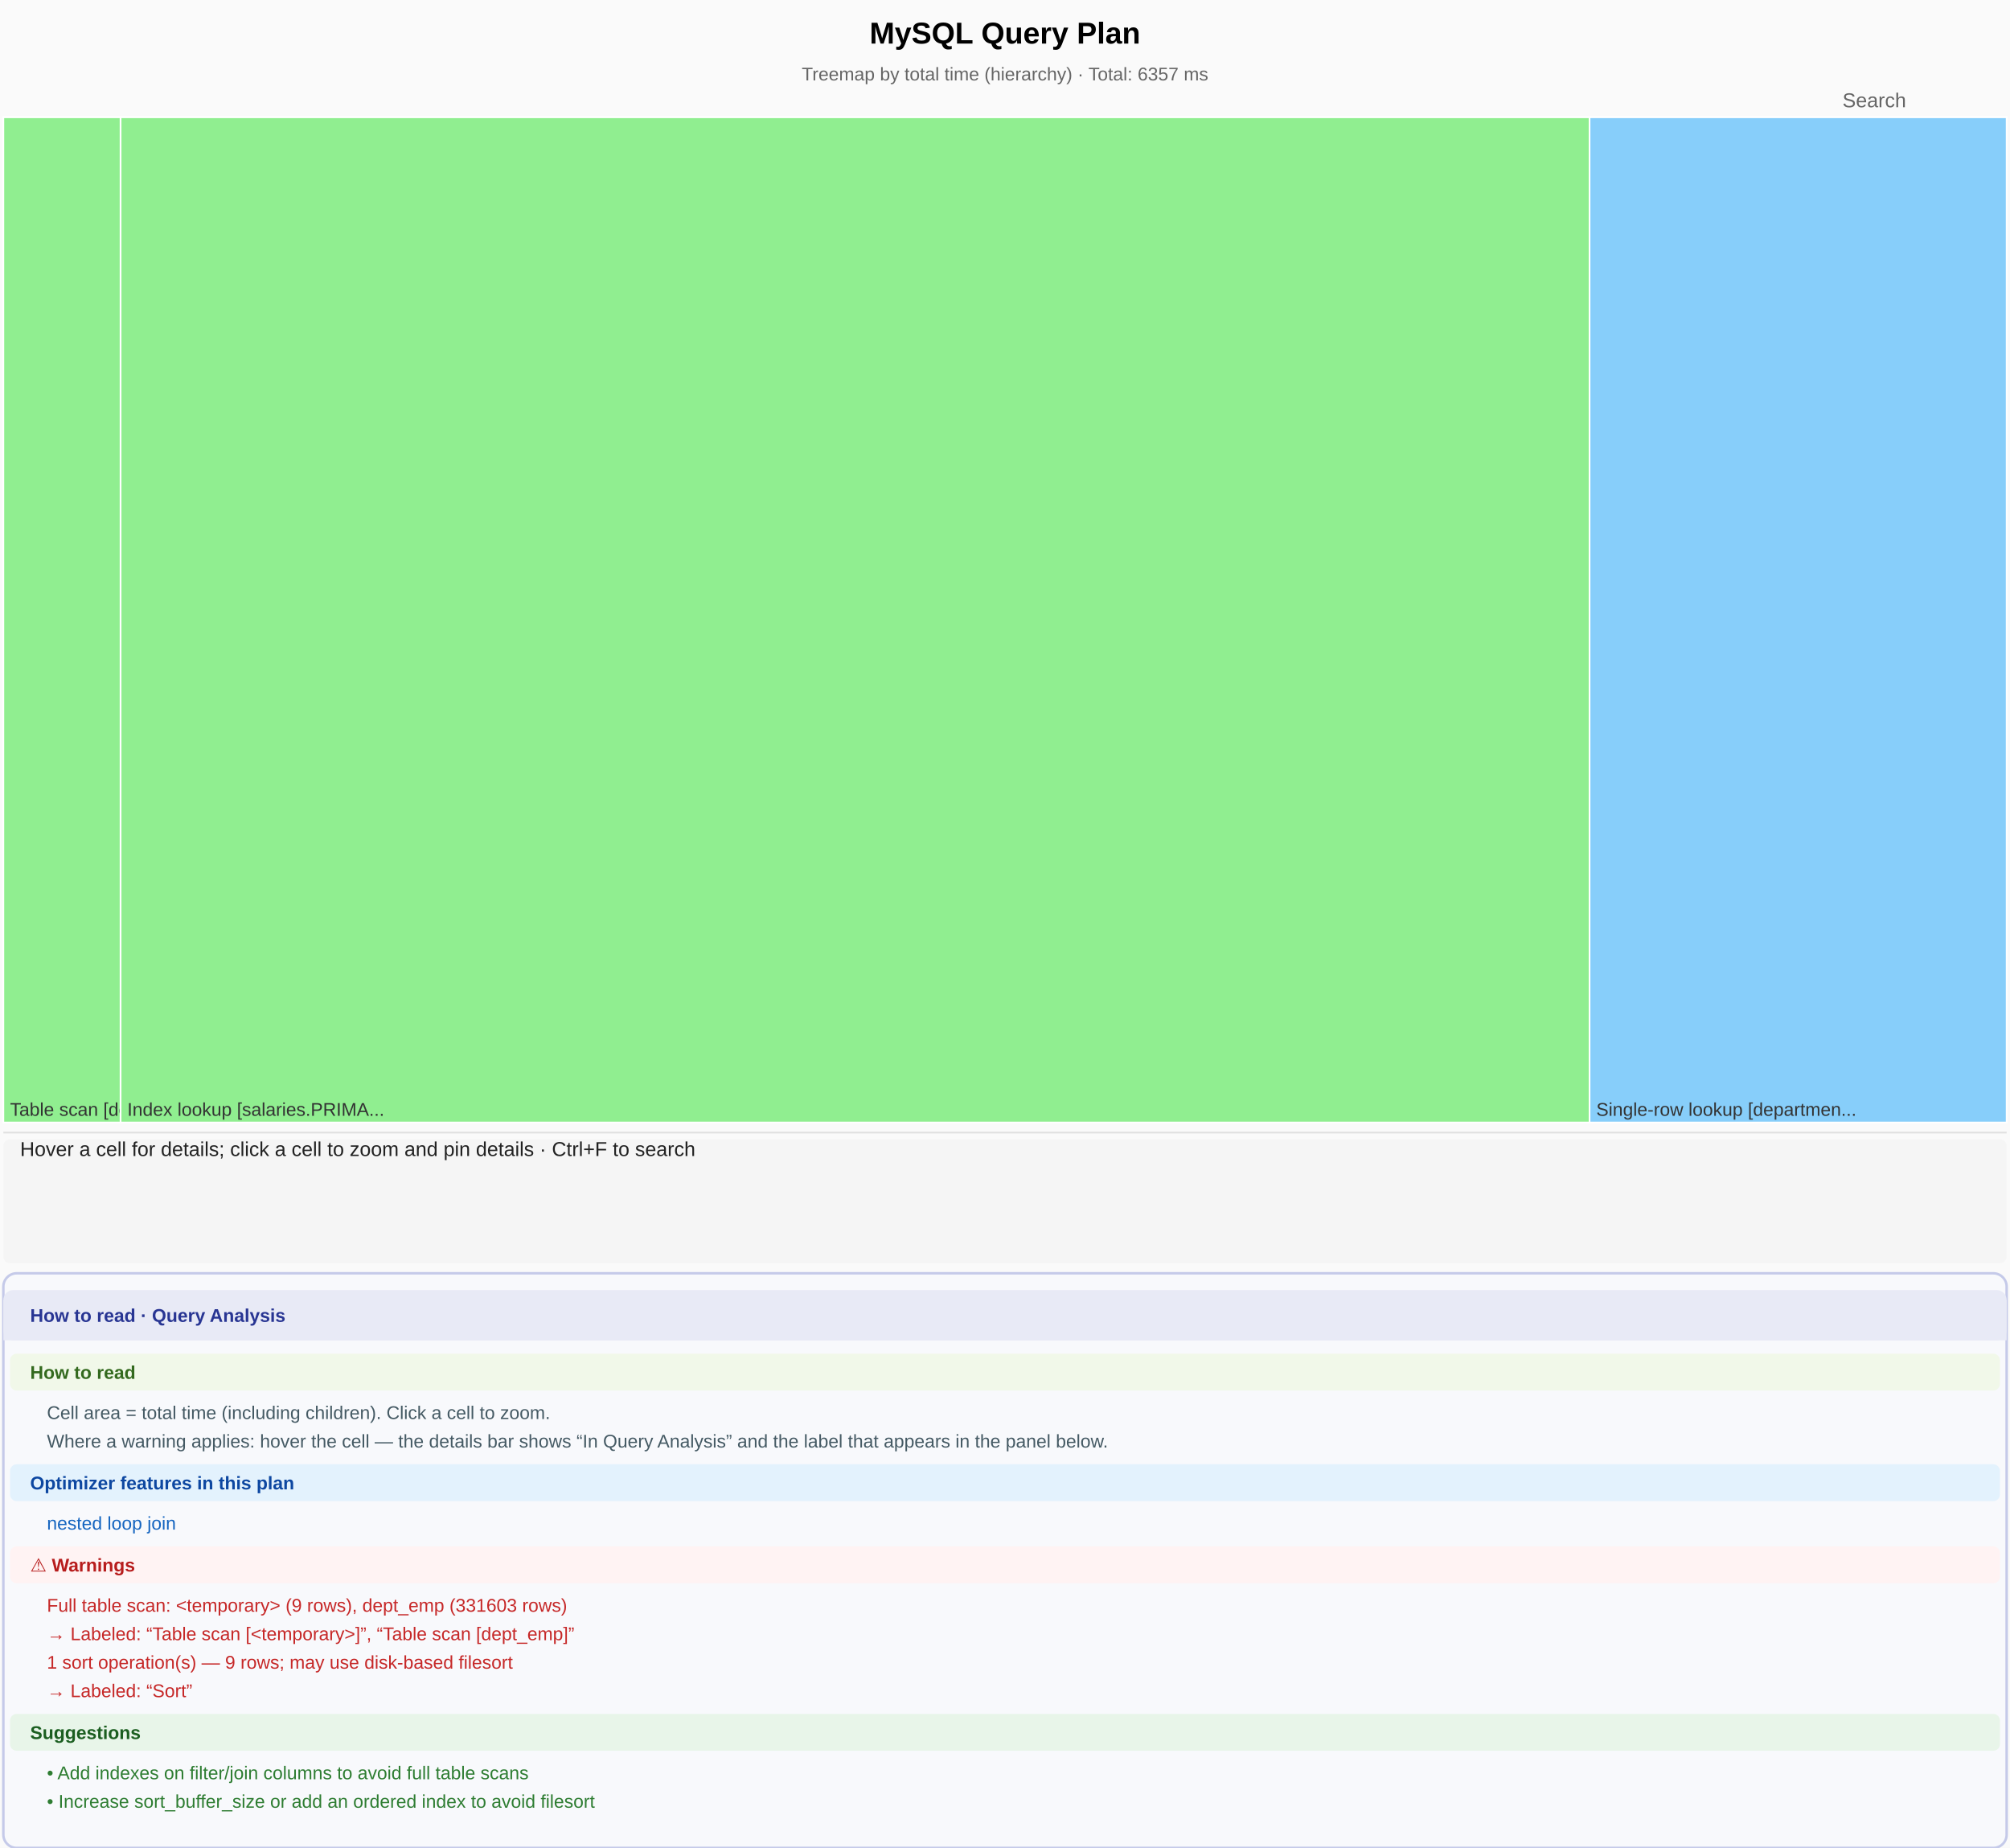
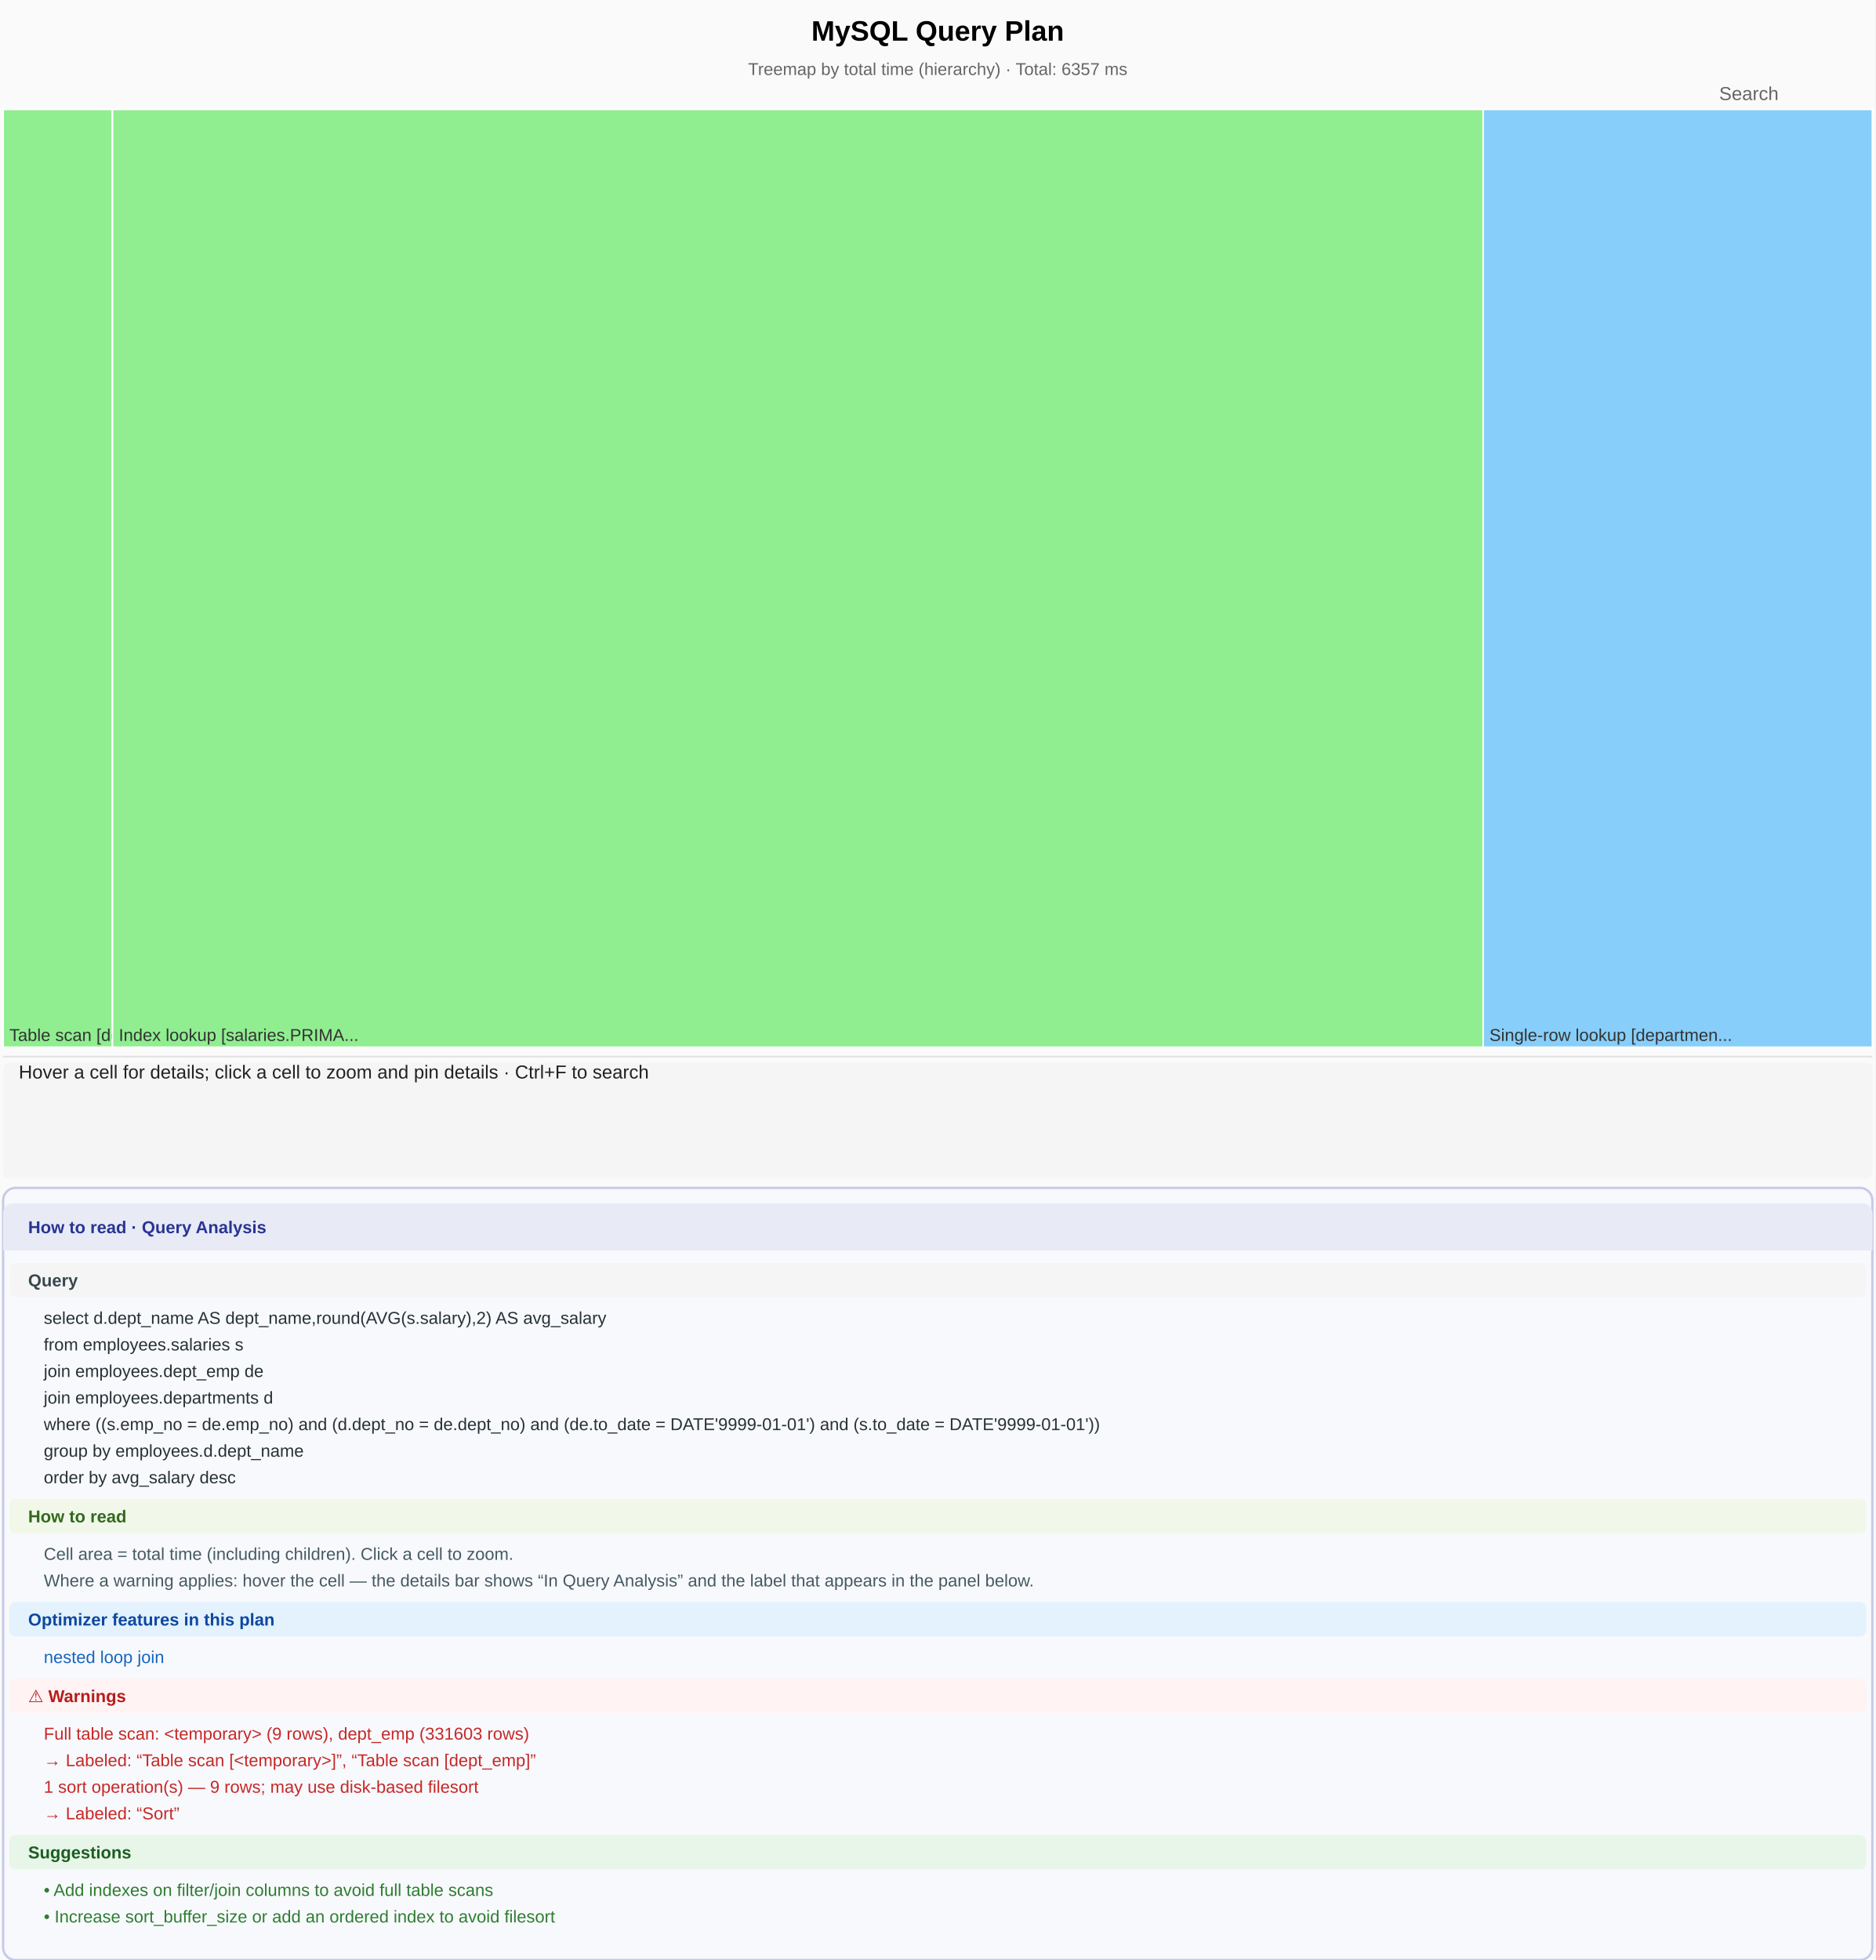
- <svg xmlns="http://www.w3.org/2000/svg" version="1.1" width="1200" height="1103">
+ <svg xmlns="http://www.w3.org/2000/svg" version="1.1" width="1200" height="1254">
  <style>
  text { font-family: Arial, sans-serif; font-size: 11px; }
  .title { font-size: 18px; font-weight: bold; }
  .subtitle { font-size: 11px; fill: #666; }
  .treemap-cell { stroke: #fff; stroke-width: 1; cursor: pointer; }
  .treemap-cell:hover { opacity: 0.9; stroke: #333; stroke-width: 1.5; }
  .treemap-cell.in-query-analysis:hover { stroke: #c62828; stroke-width: 2.5; }
  .treemap-cell.highlight { stroke: rgb(230,0,230); stroke-width: 2; }
  .treemap-cell.zoomed { stroke: #111; stroke-width: 2; }
  #unzoom, #search { font-size: 12px; fill: #666; cursor: pointer; }
  #unzoom:hover, #search:hover { fill: #111; }
  #unzoom.hide { display: none; }
  .details-line { font-size: 12px; fill: #222; user-select: text; -webkit-user-select: text; }
  .details-line.dim { fill: #999; }
</style>
  <rect width="100%" height="100%" fill="#fafafa" />
  <text x="600.0" y="26" text-anchor="middle" class="title">MySQL Query Plan</text>
  <text x="600.0" y="48" text-anchor="middle" class="subtitle">Treemap by total time (hierarchy)  ·  Total: 6357 ms</text>
  <text id="unzoom" class="hide" x="2" y="64" text-anchor="start">Reset Zoom</text>
  <text id="breadcrumb" x="600.0" y="64" text-anchor="middle" class="subtitle" />
  <text id="search" x="1138" y="64" text-anchor="end">Search</text>
  <g id="zoomable">
    <rect id="cell-0" class="treemap-cell in-query-analysis" x="2" y="70" width="1196" height="600" fill="rgb(255,99,71)" data-x="2" data-y="70" data-w="1196" data-h="600" data-label="Sort" data-info="Sort  ·  Self: 0.067 ms | Total: 6357 ms  ·  Rows: 9 | Loops: 1  ·  ⚠ In Query Analysis: 1 sort operation(s) — 9 rows; may use disk-based filesort" data-analysis-msg="1 sort operation(s) — 9 rows; may use disk-based filesort" />
    <text x="6" y="666" fill="#333" font-size="10" pointer-events="none">Sort</text>
    <rect id="cell-1" class="treemap-cell in-query-analysis" x="2" y="70" width="1196" height="600" fill="rgb(255,160,122)" data-x="2" data-y="70" data-w="1196" data-h="600" data-label="Table scan [&lt;temporary&gt;]" data-info="Table scan [&lt;temporary&gt;]  ·  Self: 0.004 ms | Total: 6357 ms  ·  Rows: 9 | Loops: 1  ·  Table: &lt;temporary&gt;  ·  ⚠ In Query Analysis: Full table scan: &lt;temporary&gt; (9 rows), dept_emp (331603 rows)" data-analysis-msg="Full table scan: &lt;temporary&gt; (9 rows), dept_emp (331603 rows)" />
    <text x="6" y="666" fill="#333" font-size="10" pointer-events="none">Table scan [&lt;temporary&gt;]</text>
    <rect id="cell-2" class="treemap-cell" x="2" y="70" width="1196" height="600" fill="rgb(255,218,185)" data-x="2" data-y="70" data-w="1196" data-h="600" data-label="Aggregate" data-info="Aggregate  ·  Self: 732 ms | Total: 6357 ms  ·  Rows: 9 | Loops: 1" />
    <text x="6" y="666" fill="#333" font-size="10" pointer-events="none">Aggregate</text>
    <rect id="cell-3" class="treemap-cell" x="2" y="70" width="1196" height="600" fill="rgb(176,224,230)" data-x="2" data-y="70" data-w="1196" data-h="600" data-label="Nested loop inner join" data-info="Nested loop inner join  ·  Self: 94 ms | Total: 5625 ms  ·  Rows: 240124 | Loops: 1" />
    <text x="6" y="666" fill="#333" font-size="10" pointer-events="none">Nested loop inner join</text>
    <rect id="cell-4" class="treemap-cell" x="2" y="70" width="947" height="600" fill="rgb(135,206,250)" data-x="2" data-y="70" data-w="947" data-h="600" data-label="Nested loop inner join" data-info="Nested loop inner join  ·  Self: 89 ms | Total: 4378 ms  ·  Rows: 240124 | Loops: 1" />
    <text x="6" y="666" fill="#333" font-size="10" pointer-events="none">Nested loop inner join</text>
    <rect id="cell-5" class="treemap-cell" x="2" y="70" width="70" height="600" fill="rgb(173,216,230)" data-x="2" data-y="70" data-w="70" data-h="600" data-label="Filter: ((de.to_date = DATE'9999-01-01'))" data-info="Filter: ((de.to_date = DATE'9999-01-01'))  ·  Self: 108 ms | Total: 319 ms  ·  Rows: 240124 | Loops: 1" />
    <text x="6" y="666" fill="#333" font-size="10" pointer-events="none">Filter: ((de.to_date = DATE'...</text>
    <rect id="cell-6" class="treemap-cell in-query-analysis" x="2" y="70" width="70" height="600" fill="rgb(144,238,144)" data-x="2" data-y="70" data-w="70" data-h="600" data-label="Table scan [dept_emp]" data-info="Table scan [dept_emp]  ·  Self: 211 ms | Total: 211 ms  ·  Rows: 331603 | Loops: 1  ·  Table: dept_emp  ·  ⚠ In Query Analysis: Full table scan: &lt;temporary&gt; (9 rows), dept_emp (331603 rows)" data-analysis-msg="Full table scan: &lt;temporary&gt; (9 rows), dept_emp (331603 rows)" />
    <text x="6" y="666" fill="#333" font-size="10" pointer-events="none">Table scan [dept_emp]</text>
    <rect id="cell-7" class="treemap-cell" x="72" y="70" width="877" height="600" fill="rgb(173,216,230)" data-x="72" data-y="70" data-w="877" data-h="600" data-label="Filter: ((s.to_date = DATE'9999-01-01'))" data-info="Filter: ((s.to_date = DATE'9999-01-01'))  ·  Self: 402 ms | Total: 3970 ms  ·  Rows: 1 | Loops: 240124" />
    <text x="76" y="666" fill="#333" font-size="10" pointer-events="none">Filter: ((s.to_date = DATE'9...</text>
    <rect id="cell-8" class="treemap-cell" x="72" y="70" width="877" height="600" fill="rgb(144,238,144)" data-x="72" data-y="70" data-w="877" data-h="600" data-label="Index lookup [salaries.PRIMARY]" data-info="Index lookup [salaries.PRIMARY]  ·  Self: 3568 ms | Total: 3568 ms  ·  Rows: 11 | Loops: 240124  ·  Table: salaries  ·  Index: PRIMARY" />
    <text x="76" y="666" fill="#333" font-size="10" pointer-events="none">Index lookup [salaries.PRIMA...</text>
    <rect id="cell-9" class="treemap-cell" x="949" y="70" width="249" height="600" fill="rgb(135,206,250)" data-x="949" data-y="70" data-w="249" data-h="600" data-label="Single-row lookup [departments.PRIMARY]" data-info="Single-row lookup [departments.PRIMARY]  ·  Self: 1153 ms | Total: 1153 ms  ·  Rows: 1 | Loops: 240124  ·  Table: departments  ·  Index: PRIMARY" />
    <text x="953" y="666" fill="#333" font-size="10" pointer-events="none">Single-row lookup [departmen...</text>
  </g>
  <line x1="2" y1="676" x2="1198" y2="676" stroke="#e0e0e0" stroke-width="1" />
  <rect x="2" y="680" width="1196" height="74" fill="#f5f5f5" rx="4" />
  <text id="details-l0" x="12" y="690" text-anchor="start" class="details-line">Hover a cell for details; click a cell to zoom and pin details  ·  Ctrl+F to search</text>
  <text id="details-l1" x="12" y="704" text-anchor="start" class="details-line" />
  <text id="details-l2" x="12" y="718" text-anchor="start" class="details-line" />
  <text id="details-l3" x="12" y="732" text-anchor="start" class="details-line" />
  <text id="details-l4" x="12" y="746" text-anchor="start" class="details-line" />
-   <rect x="2" y="760" width="1196" height="343" fill="#f8f9fc" stroke="#c5cae9" stroke-width="1.5" rx="8" />
+   <rect x="2" y="760" width="1196" height="494" fill="#f8f9fc" stroke="#c5cae9" stroke-width="1.5" rx="8" />
  <rect x="2" y="770" width="1196" height="30" fill="#e8eaf6" rx="6" />
  <rect x="2" y="776" width="1196" height="24" fill="#e8eaf6" />
  <text x="18" y="789" font-family="Arial,sans-serif" font-size="13" font-weight="bold" fill="#283593">How to read · Query Analysis</text>
-   <rect x="6" y="808" width="1188" height="22" fill="#f1f8e9" rx="4" />
-   <text x="18" y="823" font-family="Arial,sans-serif" font-size="11" font-weight="bold" fill="#33691e">How to read</text>
-   <text x="28" y="847" font-family="Arial,sans-serif" font-size="11" fill="#455a64">Cell area = total time (including children). Click a cell to zoom.</text>
-   <text x="28" y="864" font-family="Arial,sans-serif" font-size="11" fill="#455a64">Where a warning applies: hover the cell — the details bar shows “In Query Analysis” and the label that appears in the panel below.</text>
-   <rect x="6" y="874" width="1188" height="22" fill="#e3f2fd" rx="4" />
-   <text x="18" y="889" font-family="Arial,sans-serif" font-size="11" font-weight="bold" fill="#0d47a1">Optimizer features in this plan</text>
-   <text x="28" y="913" font-family="Arial,sans-serif" font-size="11" fill="#1565c0">nested loop join</text>
-   <rect x="6" y="923" width="1188" height="22" fill="#fff3f3" rx="4" />
-   <text x="18" y="938" font-family="Arial,sans-serif" font-size="11" font-weight="bold" fill="#b71c1c">⚠  Warnings</text>
-   <text x="28" y="962" font-family="Arial,sans-serif" font-size="11" fill="#c62828">Full table scan: &lt;temporary&gt; (9 rows), dept_emp (331603 rows)</text>
-   <text x="28" y="979" font-family="Arial,sans-serif" font-size="11" fill="#c62828">→ Labeled: “Table scan [&lt;temporary&gt;]”, “Table scan [dept_emp]”</text>
-   <text x="28" y="996" font-family="Arial,sans-serif" font-size="11" fill="#c62828">1 sort operation(s) — 9 rows; may use disk-based filesort</text>
-   <text x="28" y="1013" font-family="Arial,sans-serif" font-size="11" fill="#c62828">→ Labeled: “Sort”</text>
-   <rect x="6" y="1023" width="1188" height="22" fill="#e8f5e9" rx="4" />
-   <text x="18" y="1038" font-family="Arial,sans-serif" font-size="11" font-weight="bold" fill="#1b5e20">Suggestions</text>
-   <text x="28" y="1062" font-family="Arial,sans-serif" font-size="11" fill="#2e7d32">•  Add indexes on filter/join columns to avoid full table scans</text>
-   <text x="28" y="1079" font-family="Arial,sans-serif" font-size="11" fill="#2e7d32">•  Increase sort_buffer_size or add an ordered index to avoid filesort</text>
+   <rect x="6" y="808" width="1188" height="22" fill="#f5f5f5" rx="4" />
+   <text x="18" y="823" font-family="Arial,sans-serif" font-size="11" font-weight="bold" fill="#37474f">Query</text>
+   <text x="28" y="847" font-family="Courier New,Courier,monospace" font-size="11" fill="#263238">select d.dept_name AS dept_name,round(AVG(s.salary),2) AS avg_salary</text>
+   <text x="28" y="864" font-family="Courier New,Courier,monospace" font-size="11" fill="#263238">from employees.salaries s</text>
+   <text x="28" y="881" font-family="Courier New,Courier,monospace" font-size="11" fill="#263238">  join employees.dept_emp de</text>
+   <text x="28" y="898" font-family="Courier New,Courier,monospace" font-size="11" fill="#263238">  join employees.departments d</text>
+   <text x="28" y="915" font-family="Courier New,Courier,monospace" font-size="11" fill="#263238">where ((s.emp_no = de.emp_no) and (d.dept_no = de.dept_no) and (de.to_date = DATE'9999-01-01') and (s.to_date = DATE'9999-01-01'))</text>
+   <text x="28" y="932" font-family="Courier New,Courier,monospace" font-size="11" fill="#263238">group by employees.d.dept_name</text>
+   <text x="28" y="949" font-family="Courier New,Courier,monospace" font-size="11" fill="#263238">order by avg_salary desc</text>
+   <rect x="6" y="959" width="1188" height="22" fill="#f1f8e9" rx="4" />
+   <text x="18" y="974" font-family="Arial,sans-serif" font-size="11" font-weight="bold" fill="#33691e">How to read</text>
+   <text x="28" y="998" font-family="Arial,sans-serif" font-size="11" fill="#455a64">Cell area = total time (including children). Click a cell to zoom.</text>
+   <text x="28" y="1015" font-family="Arial,sans-serif" font-size="11" fill="#455a64">Where a warning applies: hover the cell — the details bar shows “In Query Analysis” and the label that appears in the panel below.</text>
+   <rect x="6" y="1025" width="1188" height="22" fill="#e3f2fd" rx="4" />
+   <text x="18" y="1040" font-family="Arial,sans-serif" font-size="11" font-weight="bold" fill="#0d47a1">Optimizer features in this plan</text>
+   <text x="28" y="1064" font-family="Arial,sans-serif" font-size="11" fill="#1565c0">nested loop join</text>
+   <rect x="6" y="1074" width="1188" height="22" fill="#fff3f3" rx="4" />
+   <text x="18" y="1089" font-family="Arial,sans-serif" font-size="11" font-weight="bold" fill="#b71c1c">⚠  Warnings</text>
+   <text x="28" y="1113" font-family="Arial,sans-serif" font-size="11" fill="#c62828">Full table scan: &lt;temporary&gt; (9 rows), dept_emp (331603 rows)</text>
+   <text x="28" y="1130" font-family="Arial,sans-serif" font-size="11" fill="#c62828">→ Labeled: “Table scan [&lt;temporary&gt;]”, “Table scan [dept_emp]”</text>
+   <text x="28" y="1147" font-family="Arial,sans-serif" font-size="11" fill="#c62828">1 sort operation(s) — 9 rows; may use disk-based filesort</text>
+   <text x="28" y="1164" font-family="Arial,sans-serif" font-size="11" fill="#c62828">→ Labeled: “Sort”</text>
+   <rect x="6" y="1174" width="1188" height="22" fill="#e8f5e9" rx="4" />
+   <text x="18" y="1189" font-family="Arial,sans-serif" font-size="11" font-weight="bold" fill="#1b5e20">Suggestions</text>
+   <text x="28" y="1213" font-family="Arial,sans-serif" font-size="11" fill="#2e7d32">•  Add indexes on filter/join columns to avoid full table scans</text>
+   <text x="28" y="1230" font-family="Arial,sans-serif" font-size="11" fill="#2e7d32">•  Increase sort_buffer_size or add an ordered index to avoid filesort</text>
</svg>
